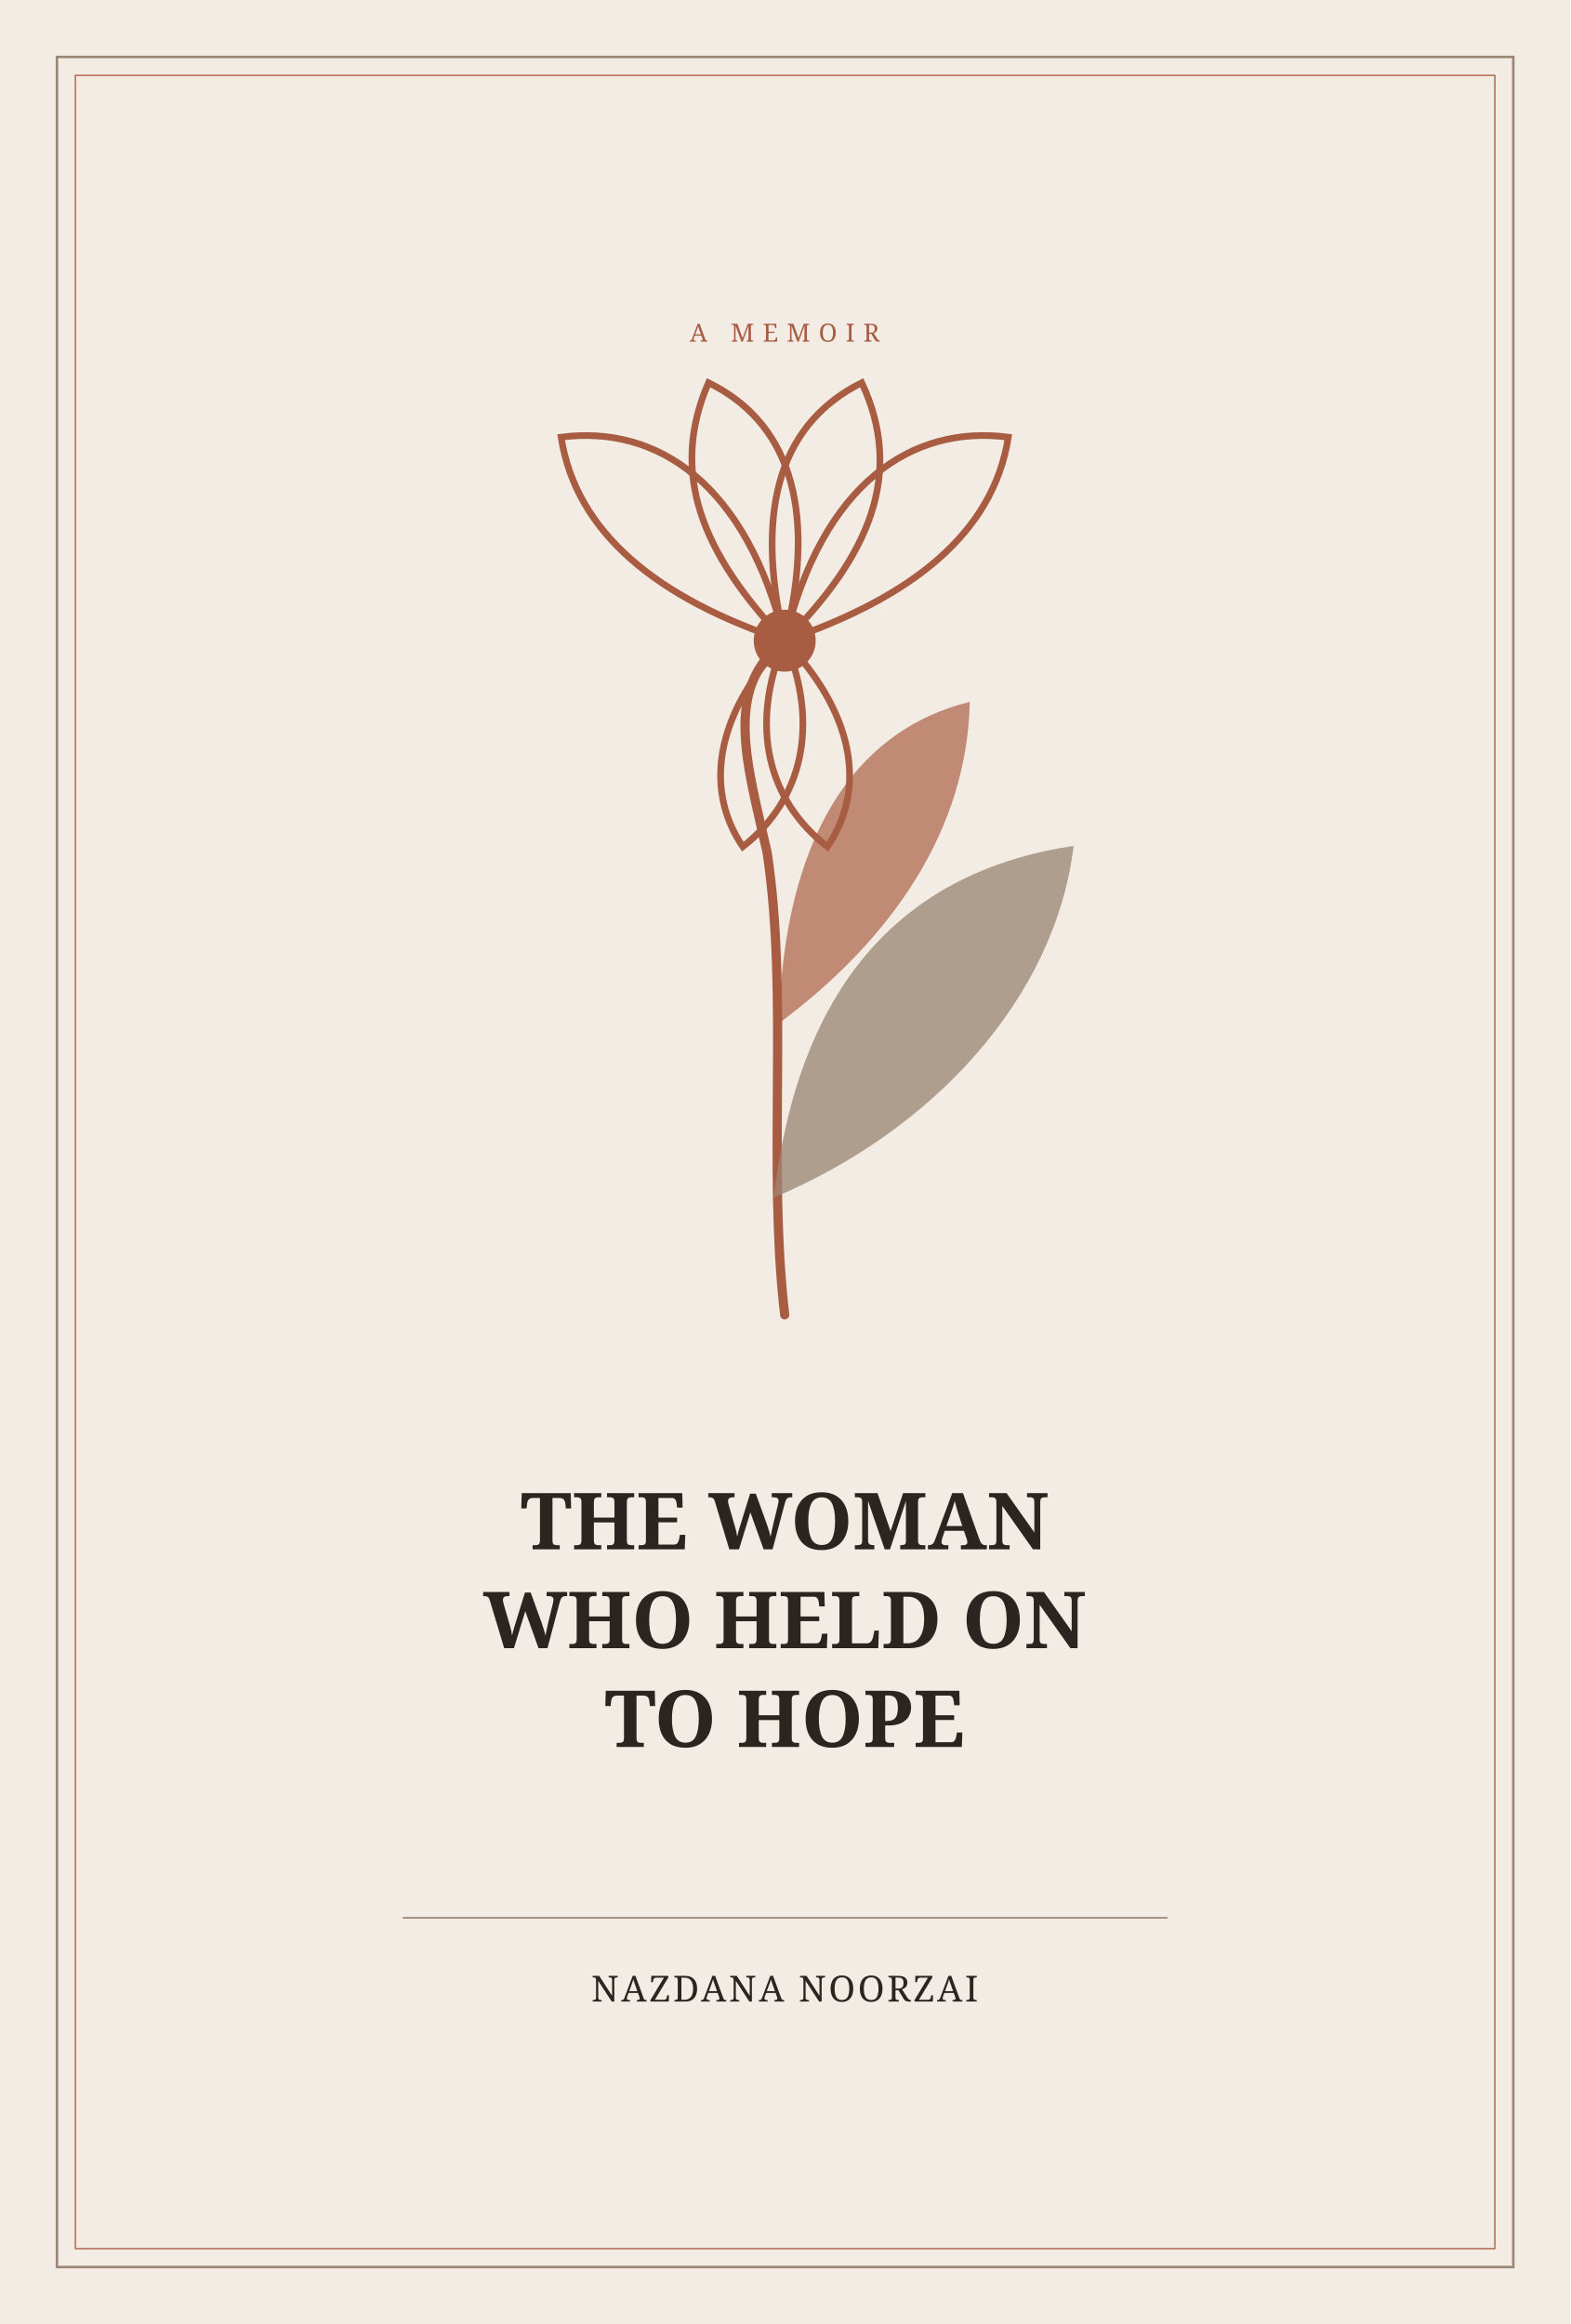
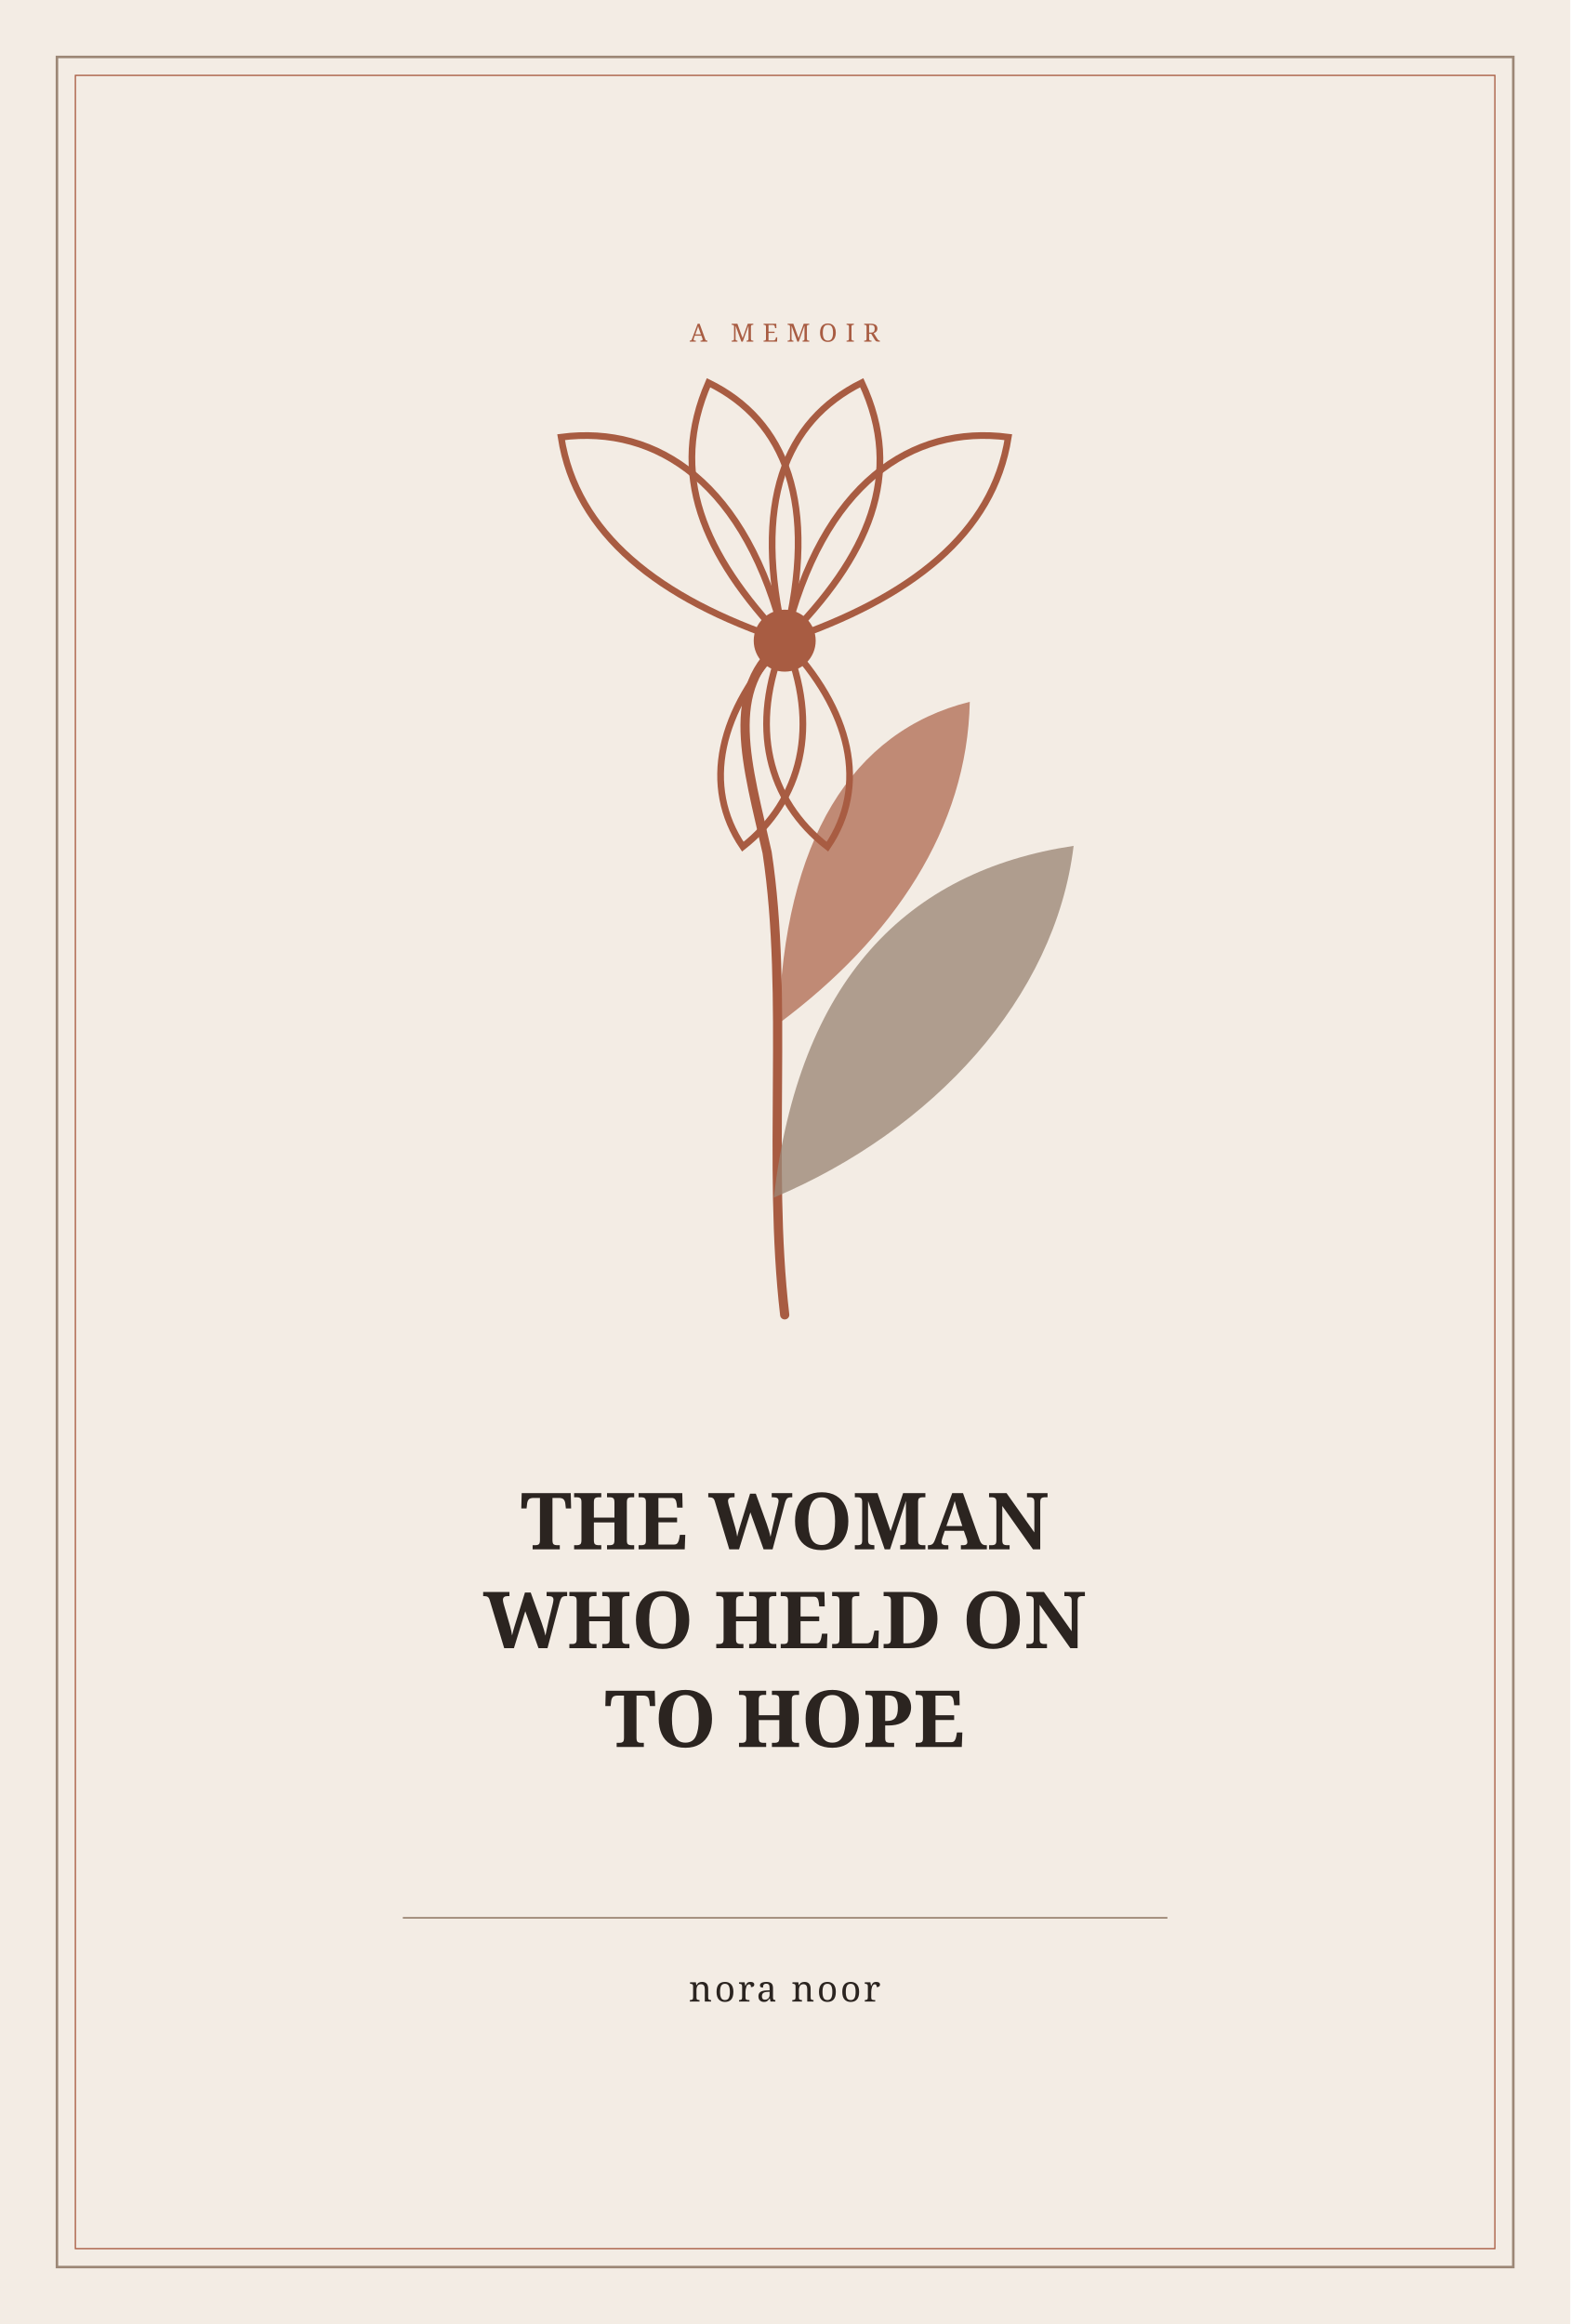
<svg xmlns="http://www.w3.org/2000/svg" width="6.25in" height="9.25in" viewBox="0 0 1875 2775" role="img" aria-labelledby="title description">
  <rect width="1875" height="2775" fill="#F3ECE4" />
  <rect x="68" y="68" width="1739" height="2639" fill="none" stroke="#9C8776" stroke-width="3" />
  <rect x="90" y="90" width="1695" height="2595" fill="none" stroke="#A85C42" stroke-width="1.5" />
  <path d="M937 1570 C916 1390 942 1190 916 1018 C893 915 862 820 937 766" fill="none" stroke="#A85C42" stroke-width="11" stroke-linecap="round" />
  <path d="M924 1430 C1114 1350 1260 1192 1282 1010 C1082 1040 954 1171 924 1430Z" fill="#9C8776" opacity=".78" />
  <path d="M930 1222 C1067 1120 1155 989 1158 838 C1017 873 936 1004 930 1222Z" fill="#A85C42" opacity=".68" />
  <g fill="none" stroke="#A85C42" stroke-width="8">
    <path d="M937 765 C838 661 799 565 846 457 C938 502 978 601 937 765Z" />
    <path d="M937 765 C1038 664 1080 566 1029 457 C937 503 898 600 937 765Z" />
    <path d="M937 765 C786 715 688 637 670 522 C785 507 892 578 937 765Z" />
    <path d="M937 765 C1088 714 1186 637 1204 522 C1089 507 982 577 937 765Z" />
    <path d="M937 765 C858 848 838 939 887 1011 C957 956 980 867 937 765Z" />
    <path d="M937 765 C1017 848 1037 939 988 1011 C917 956 894 867 937 765Z" />
  </g>
  <circle cx="937" cy="765" r="37" fill="#A85C42" />
  <path d="M481 2290 H1394" stroke="#9C8776" stroke-width="2" />
  <text x="937" y="408" text-anchor="middle" fill="#A85C42" font-family="Garamond, Georgia, serif" font-size="30" letter-spacing="10">A MEMOIR</text>
  <text x="937" y="1850" text-anchor="middle" fill="#2B2420" font-family="Garamond, Georgia, serif" font-size="94" font-weight="bold">THE WOMAN</text>
  <text x="937" y="1968" text-anchor="middle" fill="#2B2420" font-family="Garamond, Georgia, serif" font-size="94" font-weight="bold">WHO HELD ON</text>
  <text x="937" y="2086" text-anchor="middle" fill="#2B2420" font-family="Garamond, Georgia, serif" font-size="94" font-weight="bold">TO HOPE</text>
-   <text x="937" y="2390" text-anchor="middle" fill="#2B2420" font-family="Garamond, Georgia, serif" font-size="43" letter-spacing="3">NAZDANA NOORZAI</text>
+   <text x="937" y="2390" text-anchor="middle" fill="#2B2420" font-family="Garamond, Georgia, serif" font-size="43" letter-spacing="3">nora noor</text>
</svg>
